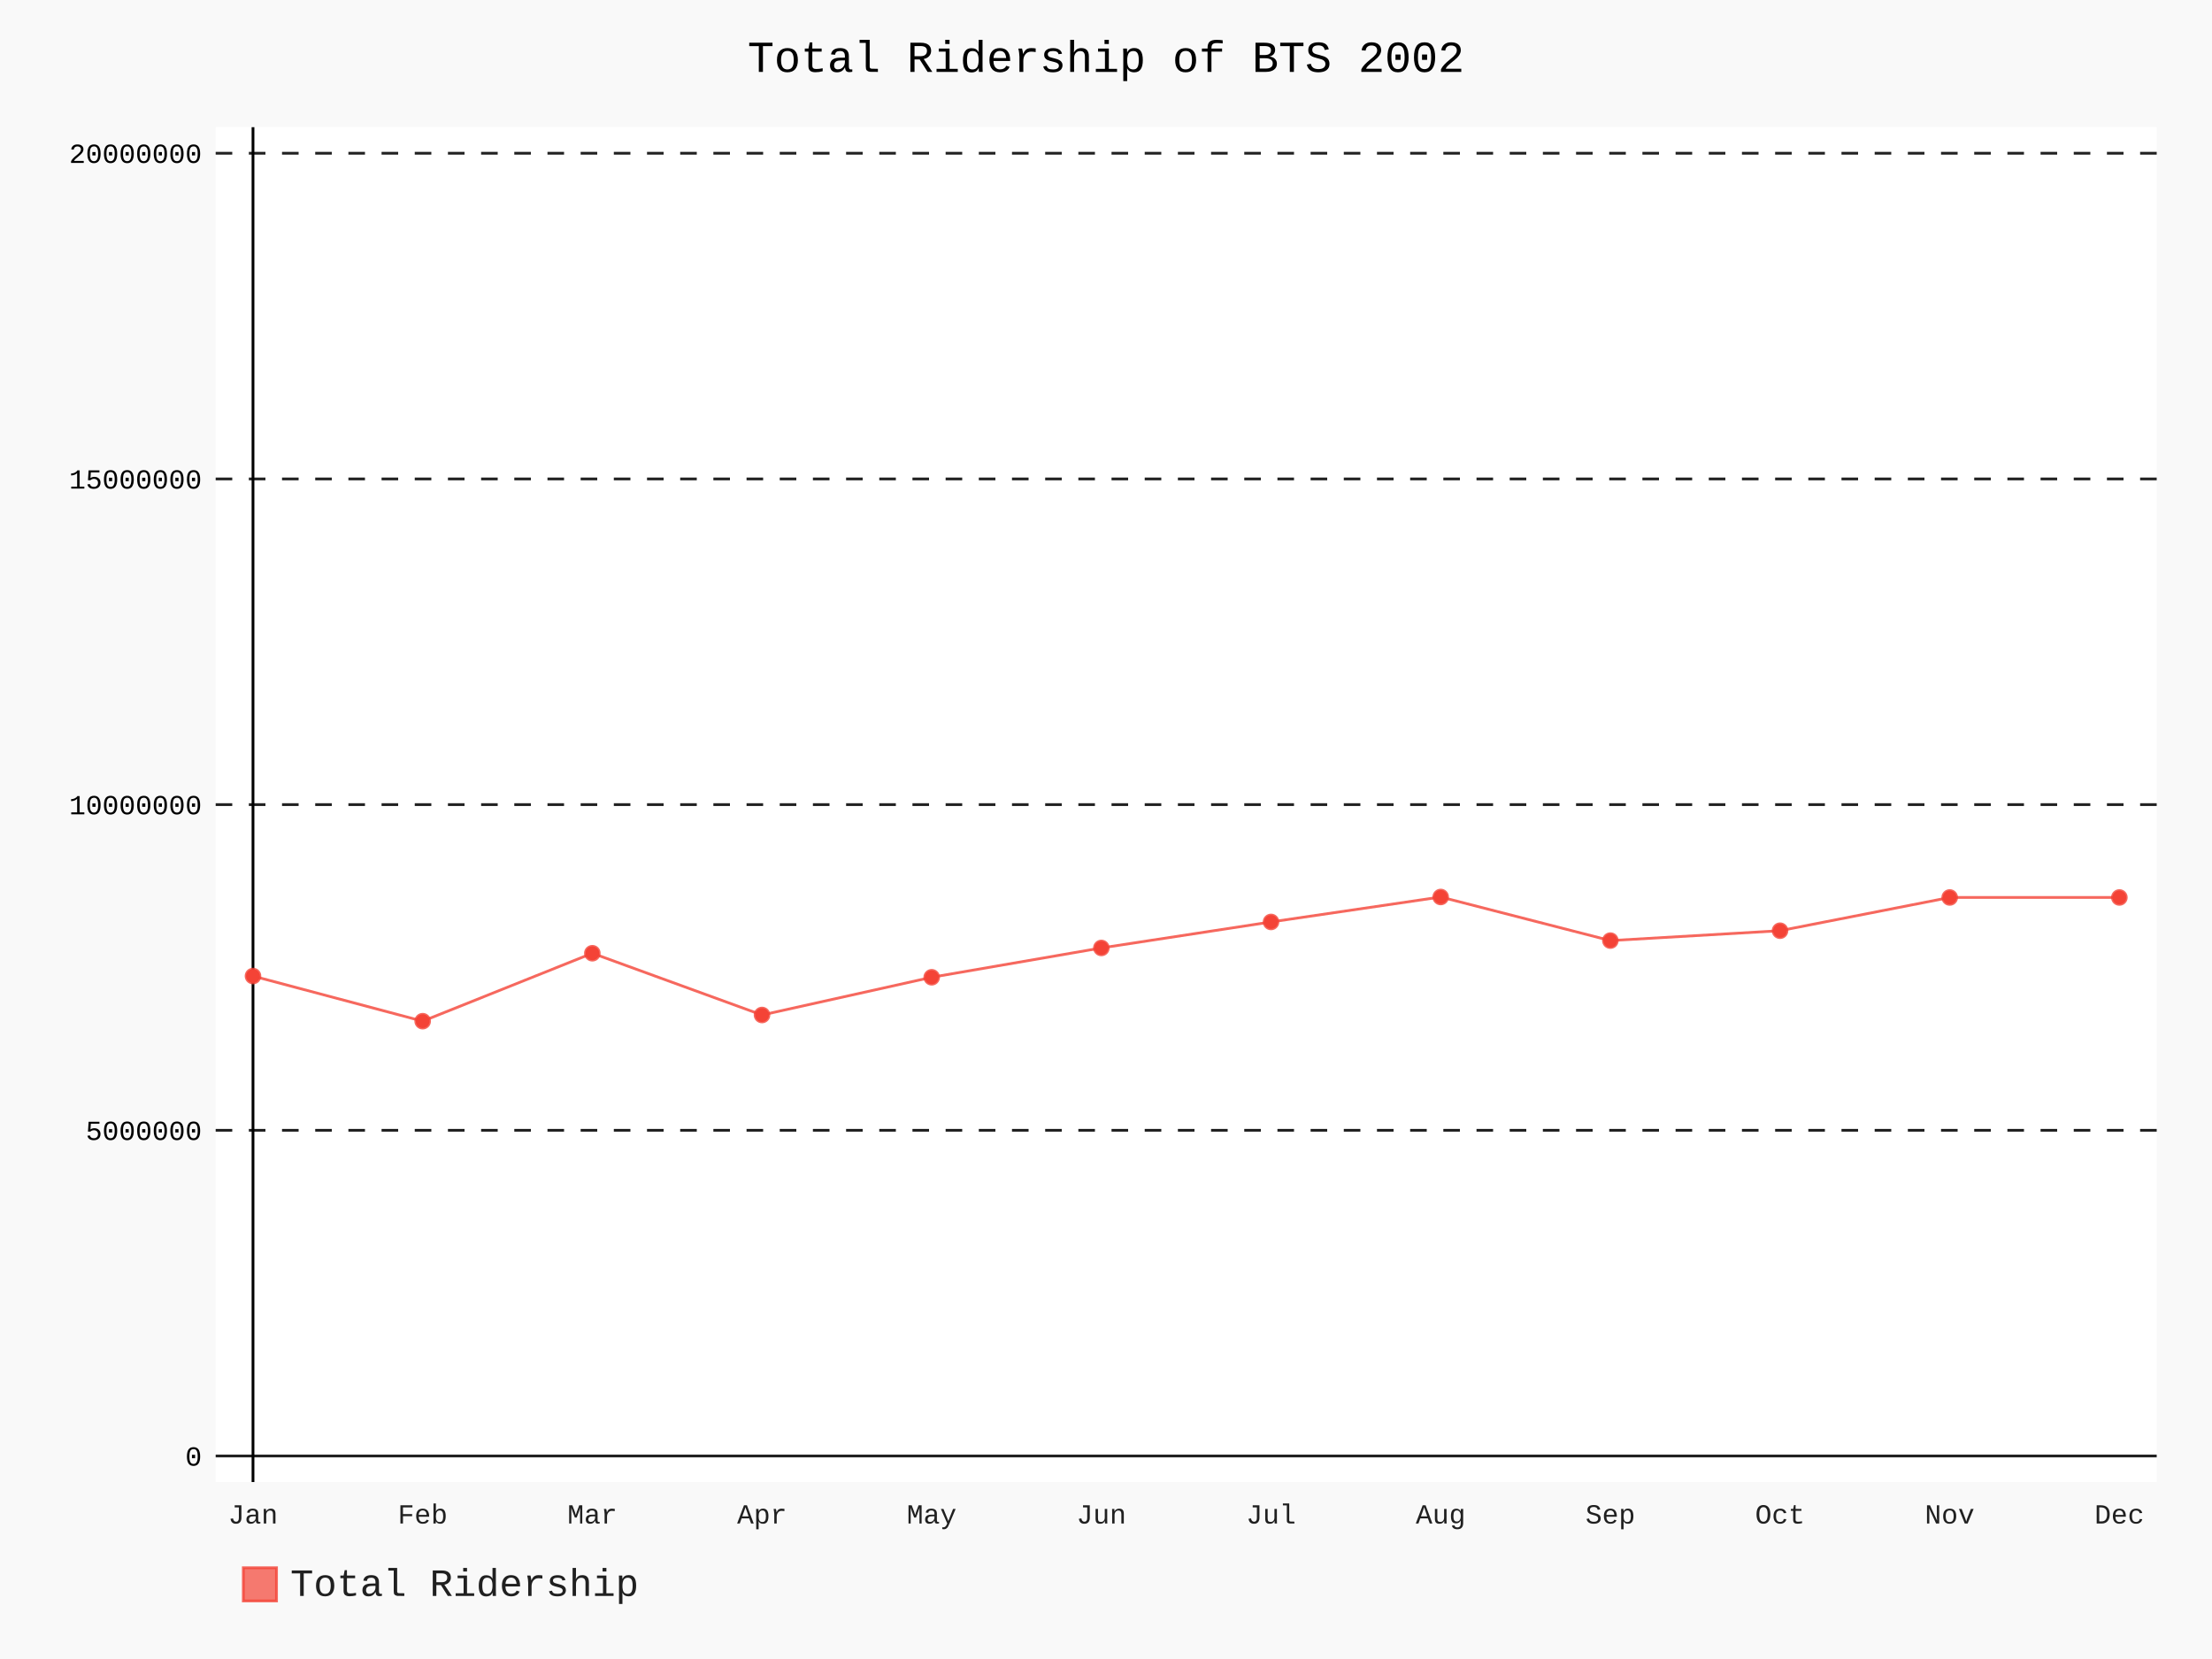
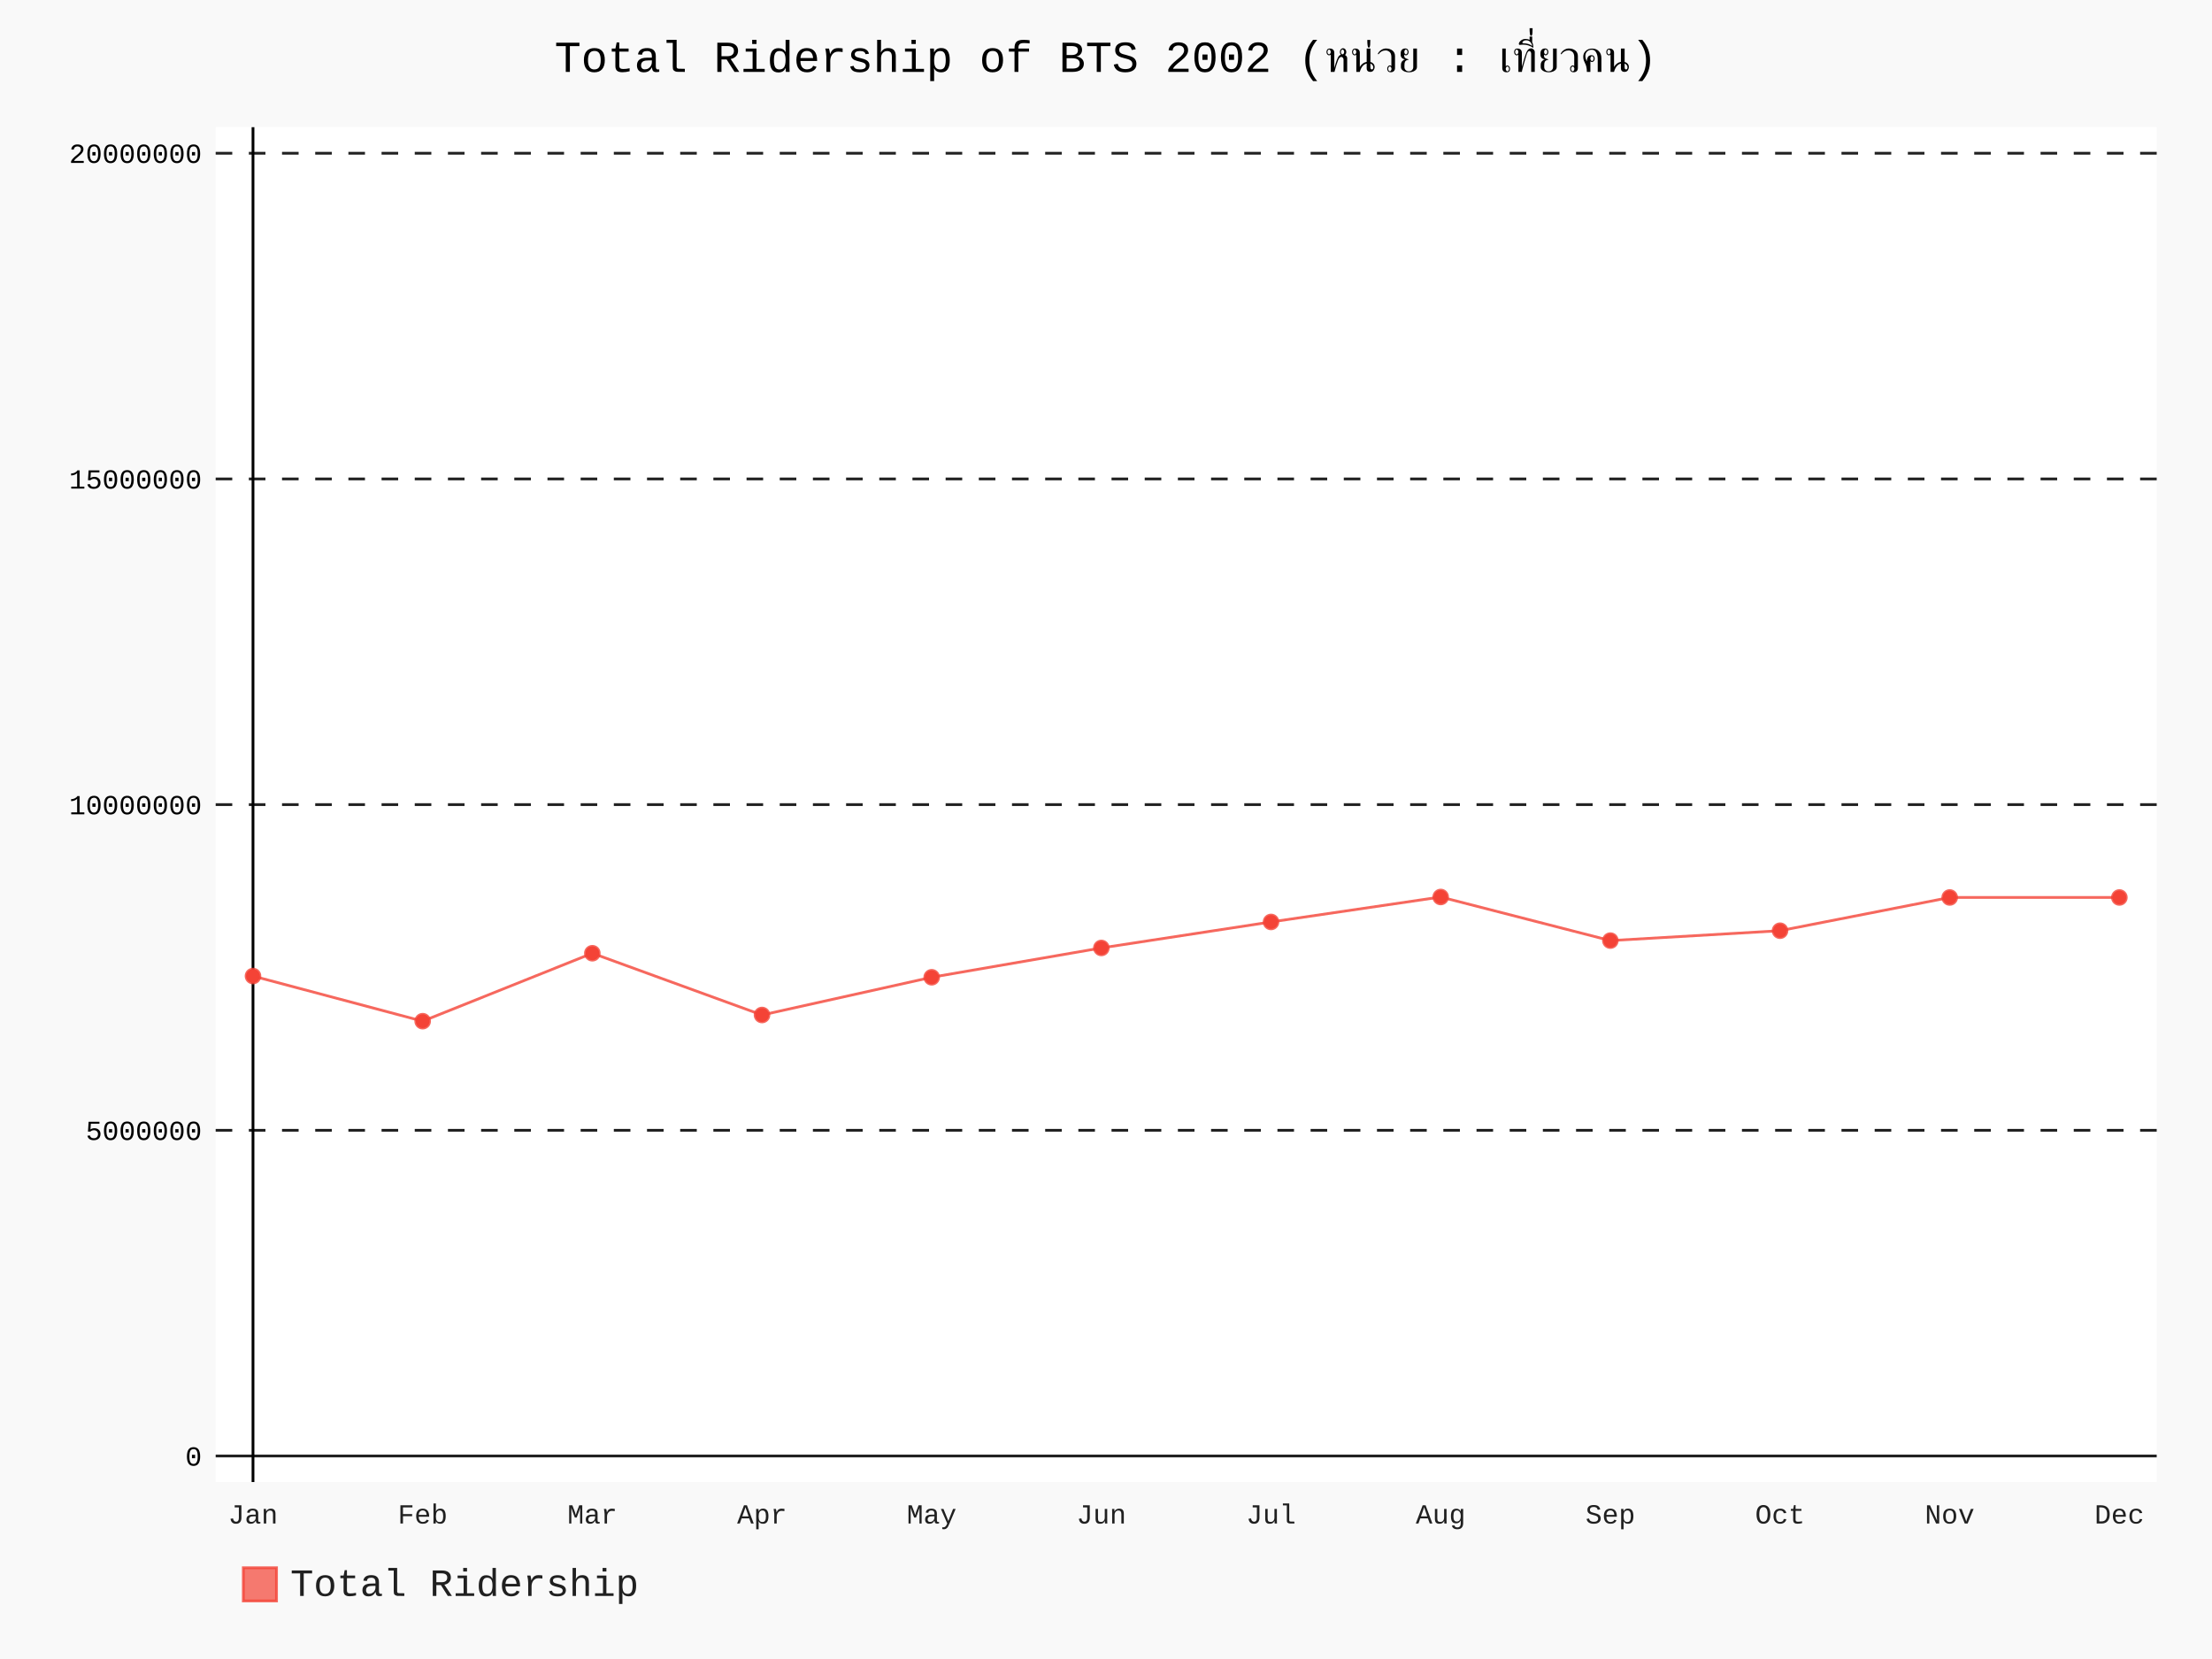
- <svg xmlns="http://www.w3.org/2000/svg" class="pygal-chart" id="chart-81f9c560-1234-447c-b643-2c089e0d10a4" viewBox="0 0 800 600">
+ <svg xmlns="http://www.w3.org/2000/svg" class="pygal-chart" id="chart-1f46d0c8-776f-4d74-97af-fb6279464636" viewBox="0 0 800 600">
  <defs>
-     <style type="text/css">#chart-81f9c560-1234-447c-b643-2c089e0d10a4{-webkit-user-select:none;-webkit-font-smoothing:antialiased;font-family:Consolas,"Liberation Mono",Menlo,Courier,monospace}#chart-81f9c560-1234-447c-b643-2c089e0d10a4 .title{font-family:Consolas,"Liberation Mono",Menlo,Courier,monospace;font-size:16px}#chart-81f9c560-1234-447c-b643-2c089e0d10a4 .legends .legend text{font-family:Consolas,"Liberation Mono",Menlo,Courier,monospace;font-size:14px}#chart-81f9c560-1234-447c-b643-2c089e0d10a4 .axis text{font-family:Consolas,"Liberation Mono",Menlo,Courier,monospace;font-size:10px}#chart-81f9c560-1234-447c-b643-2c089e0d10a4 .axis text.major{font-family:Consolas,"Liberation Mono",Menlo,Courier,monospace;font-size:10px}#chart-81f9c560-1234-447c-b643-2c089e0d10a4 .text-overlay text.value{font-family:Consolas,"Liberation Mono",Menlo,Courier,monospace;font-size:16px}#chart-81f9c560-1234-447c-b643-2c089e0d10a4 .text-overlay text.label{font-family:Consolas,"Liberation Mono",Menlo,Courier,monospace;font-size:10px}#chart-81f9c560-1234-447c-b643-2c089e0d10a4 .tooltip{font-family:Consolas,"Liberation Mono",Menlo,Courier,monospace;font-size:14px}#chart-81f9c560-1234-447c-b643-2c089e0d10a4 text.no_data{font-family:Consolas,"Liberation Mono",Menlo,Courier,monospace;font-size:64px}
- #chart-81f9c560-1234-447c-b643-2c089e0d10a4{background-color:rgba(249,249,249,1)}#chart-81f9c560-1234-447c-b643-2c089e0d10a4 path,#chart-81f9c560-1234-447c-b643-2c089e0d10a4 line,#chart-81f9c560-1234-447c-b643-2c089e0d10a4 rect,#chart-81f9c560-1234-447c-b643-2c089e0d10a4 circle{-webkit-transition:150ms;-moz-transition:150ms;transition:150ms}#chart-81f9c560-1234-447c-b643-2c089e0d10a4 .graph &gt; .background{fill:rgba(249,249,249,1)}#chart-81f9c560-1234-447c-b643-2c089e0d10a4 .plot &gt; .background{fill:rgba(255,255,255,1)}#chart-81f9c560-1234-447c-b643-2c089e0d10a4 .graph{fill:rgba(0,0,0,.87)}#chart-81f9c560-1234-447c-b643-2c089e0d10a4 text.no_data{fill:rgba(0,0,0,1)}#chart-81f9c560-1234-447c-b643-2c089e0d10a4 .title{fill:rgba(0,0,0,1)}#chart-81f9c560-1234-447c-b643-2c089e0d10a4 .legends .legend text{fill:rgba(0,0,0,.87)}#chart-81f9c560-1234-447c-b643-2c089e0d10a4 .legends .legend:hover text{fill:rgba(0,0,0,1)}#chart-81f9c560-1234-447c-b643-2c089e0d10a4 .axis .line{stroke:rgba(0,0,0,1)}#chart-81f9c560-1234-447c-b643-2c089e0d10a4 .axis .guide.line{stroke:rgba(0,0,0,.54)}#chart-81f9c560-1234-447c-b643-2c089e0d10a4 .axis .major.line{stroke:rgba(0,0,0,.87)}#chart-81f9c560-1234-447c-b643-2c089e0d10a4 .axis text.major{fill:rgba(0,0,0,1)}#chart-81f9c560-1234-447c-b643-2c089e0d10a4 .axis.y .guides:hover .guide.line,#chart-81f9c560-1234-447c-b643-2c089e0d10a4 .line-graph .axis.x .guides:hover .guide.line,#chart-81f9c560-1234-447c-b643-2c089e0d10a4 .stackedline-graph .axis.x .guides:hover .guide.line,#chart-81f9c560-1234-447c-b643-2c089e0d10a4 .xy-graph .axis.x .guides:hover .guide.line{stroke:rgba(0,0,0,1)}#chart-81f9c560-1234-447c-b643-2c089e0d10a4 .axis .guides:hover text{fill:rgba(0,0,0,1)}#chart-81f9c560-1234-447c-b643-2c089e0d10a4 .reactive{fill-opacity:.7;stroke-opacity:.8}#chart-81f9c560-1234-447c-b643-2c089e0d10a4 .ci{stroke:rgba(0,0,0,.87)}#chart-81f9c560-1234-447c-b643-2c089e0d10a4 .reactive.active,#chart-81f9c560-1234-447c-b643-2c089e0d10a4 .active .reactive{fill-opacity:.8;stroke-opacity:.9;stroke-width:4}#chart-81f9c560-1234-447c-b643-2c089e0d10a4 .ci .reactive.active{stroke-width:1.5}#chart-81f9c560-1234-447c-b643-2c089e0d10a4 .series text{fill:rgba(0,0,0,1)}#chart-81f9c560-1234-447c-b643-2c089e0d10a4 .tooltip rect{fill:rgba(255,255,255,1);stroke:rgba(0,0,0,1);-webkit-transition:opacity 150ms;-moz-transition:opacity 150ms;transition:opacity 150ms}#chart-81f9c560-1234-447c-b643-2c089e0d10a4 .tooltip .label{fill:rgba(0,0,0,.87)}#chart-81f9c560-1234-447c-b643-2c089e0d10a4 .tooltip .label{fill:rgba(0,0,0,.87)}#chart-81f9c560-1234-447c-b643-2c089e0d10a4 .tooltip .legend{font-size:.8em;fill:rgba(0,0,0,.54)}#chart-81f9c560-1234-447c-b643-2c089e0d10a4 .tooltip .x_label{font-size:.6em;fill:rgba(0,0,0,1)}#chart-81f9c560-1234-447c-b643-2c089e0d10a4 .tooltip .xlink{font-size:.5em;text-decoration:underline}#chart-81f9c560-1234-447c-b643-2c089e0d10a4 .tooltip .value{font-size:1.5em}#chart-81f9c560-1234-447c-b643-2c089e0d10a4 .bound{font-size:.5em}#chart-81f9c560-1234-447c-b643-2c089e0d10a4 .max-value{font-size:.75em;fill:rgba(0,0,0,.54)}#chart-81f9c560-1234-447c-b643-2c089e0d10a4 .map-element{fill:rgba(255,255,255,1);stroke:rgba(0,0,0,.54) !important}#chart-81f9c560-1234-447c-b643-2c089e0d10a4 .map-element .reactive{fill-opacity:inherit;stroke-opacity:inherit}#chart-81f9c560-1234-447c-b643-2c089e0d10a4 .color-0,#chart-81f9c560-1234-447c-b643-2c089e0d10a4 .color-0 a:visited{stroke:#F44336;fill:#F44336}#chart-81f9c560-1234-447c-b643-2c089e0d10a4 .text-overlay .color-0 text{fill:black}
- #chart-81f9c560-1234-447c-b643-2c089e0d10a4 text.no_data{text-anchor:middle}#chart-81f9c560-1234-447c-b643-2c089e0d10a4 .guide.line{fill:none}#chart-81f9c560-1234-447c-b643-2c089e0d10a4 .centered{text-anchor:middle}#chart-81f9c560-1234-447c-b643-2c089e0d10a4 .title{text-anchor:middle}#chart-81f9c560-1234-447c-b643-2c089e0d10a4 .legends .legend text{fill-opacity:1}#chart-81f9c560-1234-447c-b643-2c089e0d10a4 .axis.x text{text-anchor:middle}#chart-81f9c560-1234-447c-b643-2c089e0d10a4 .axis.x:not(.web) text[transform]{text-anchor:start}#chart-81f9c560-1234-447c-b643-2c089e0d10a4 .axis.x:not(.web) text[transform].backwards{text-anchor:end}#chart-81f9c560-1234-447c-b643-2c089e0d10a4 .axis.y text{text-anchor:end}#chart-81f9c560-1234-447c-b643-2c089e0d10a4 .axis.y text[transform].backwards{text-anchor:start}#chart-81f9c560-1234-447c-b643-2c089e0d10a4 .axis.y2 text{text-anchor:start}#chart-81f9c560-1234-447c-b643-2c089e0d10a4 .axis.y2 text[transform].backwards{text-anchor:end}#chart-81f9c560-1234-447c-b643-2c089e0d10a4 .axis .guide.line{stroke-dasharray:4,4}#chart-81f9c560-1234-447c-b643-2c089e0d10a4 .axis .major.guide.line{stroke-dasharray:6,6}#chart-81f9c560-1234-447c-b643-2c089e0d10a4 .horizontal .axis.y .guide.line,#chart-81f9c560-1234-447c-b643-2c089e0d10a4 .horizontal .axis.y2 .guide.line,#chart-81f9c560-1234-447c-b643-2c089e0d10a4 .vertical .axis.x .guide.line{opacity:0}#chart-81f9c560-1234-447c-b643-2c089e0d10a4 .horizontal .axis.always_show .guide.line,#chart-81f9c560-1234-447c-b643-2c089e0d10a4 .vertical .axis.always_show .guide.line{opacity:1 !important}#chart-81f9c560-1234-447c-b643-2c089e0d10a4 .axis.y .guides:hover .guide.line,#chart-81f9c560-1234-447c-b643-2c089e0d10a4 .axis.y2 .guides:hover .guide.line,#chart-81f9c560-1234-447c-b643-2c089e0d10a4 .axis.x .guides:hover .guide.line{opacity:1}#chart-81f9c560-1234-447c-b643-2c089e0d10a4 .axis .guides:hover text{opacity:1}#chart-81f9c560-1234-447c-b643-2c089e0d10a4 .nofill{fill:none}#chart-81f9c560-1234-447c-b643-2c089e0d10a4 .subtle-fill{fill-opacity:.2}#chart-81f9c560-1234-447c-b643-2c089e0d10a4 .dot{stroke-width:1px;fill-opacity:1}#chart-81f9c560-1234-447c-b643-2c089e0d10a4 .dot.active{stroke-width:5px}#chart-81f9c560-1234-447c-b643-2c089e0d10a4 .dot.negative{fill:transparent}#chart-81f9c560-1234-447c-b643-2c089e0d10a4 text,#chart-81f9c560-1234-447c-b643-2c089e0d10a4 tspan{stroke:none !important}#chart-81f9c560-1234-447c-b643-2c089e0d10a4 .series text.active{opacity:1}#chart-81f9c560-1234-447c-b643-2c089e0d10a4 .tooltip rect{fill-opacity:.95;stroke-width:.5}#chart-81f9c560-1234-447c-b643-2c089e0d10a4 .tooltip text{fill-opacity:1}#chart-81f9c560-1234-447c-b643-2c089e0d10a4 .showable{visibility:hidden}#chart-81f9c560-1234-447c-b643-2c089e0d10a4 .showable.shown{visibility:visible}#chart-81f9c560-1234-447c-b643-2c089e0d10a4 .gauge-background{fill:rgba(229,229,229,1);stroke:none}#chart-81f9c560-1234-447c-b643-2c089e0d10a4 .bg-lines{stroke:rgba(249,249,249,1);stroke-width:2px}</style>
+     <style type="text/css">#chart-1f46d0c8-776f-4d74-97af-fb6279464636{-webkit-user-select:none;-webkit-font-smoothing:antialiased;font-family:Consolas,"Liberation Mono",Menlo,Courier,monospace}#chart-1f46d0c8-776f-4d74-97af-fb6279464636 .title{font-family:Consolas,"Liberation Mono",Menlo,Courier,monospace;font-size:16px}#chart-1f46d0c8-776f-4d74-97af-fb6279464636 .legends .legend text{font-family:Consolas,"Liberation Mono",Menlo,Courier,monospace;font-size:14px}#chart-1f46d0c8-776f-4d74-97af-fb6279464636 .axis text{font-family:Consolas,"Liberation Mono",Menlo,Courier,monospace;font-size:10px}#chart-1f46d0c8-776f-4d74-97af-fb6279464636 .axis text.major{font-family:Consolas,"Liberation Mono",Menlo,Courier,monospace;font-size:10px}#chart-1f46d0c8-776f-4d74-97af-fb6279464636 .text-overlay text.value{font-family:Consolas,"Liberation Mono",Menlo,Courier,monospace;font-size:16px}#chart-1f46d0c8-776f-4d74-97af-fb6279464636 .text-overlay text.label{font-family:Consolas,"Liberation Mono",Menlo,Courier,monospace;font-size:10px}#chart-1f46d0c8-776f-4d74-97af-fb6279464636 .tooltip{font-family:Consolas,"Liberation Mono",Menlo,Courier,monospace;font-size:14px}#chart-1f46d0c8-776f-4d74-97af-fb6279464636 text.no_data{font-family:Consolas,"Liberation Mono",Menlo,Courier,monospace;font-size:64px}
+ #chart-1f46d0c8-776f-4d74-97af-fb6279464636{background-color:rgba(249,249,249,1)}#chart-1f46d0c8-776f-4d74-97af-fb6279464636 path,#chart-1f46d0c8-776f-4d74-97af-fb6279464636 line,#chart-1f46d0c8-776f-4d74-97af-fb6279464636 rect,#chart-1f46d0c8-776f-4d74-97af-fb6279464636 circle{-webkit-transition:150ms;-moz-transition:150ms;transition:150ms}#chart-1f46d0c8-776f-4d74-97af-fb6279464636 .graph &gt; .background{fill:rgba(249,249,249,1)}#chart-1f46d0c8-776f-4d74-97af-fb6279464636 .plot &gt; .background{fill:rgba(255,255,255,1)}#chart-1f46d0c8-776f-4d74-97af-fb6279464636 .graph{fill:rgba(0,0,0,.87)}#chart-1f46d0c8-776f-4d74-97af-fb6279464636 text.no_data{fill:rgba(0,0,0,1)}#chart-1f46d0c8-776f-4d74-97af-fb6279464636 .title{fill:rgba(0,0,0,1)}#chart-1f46d0c8-776f-4d74-97af-fb6279464636 .legends .legend text{fill:rgba(0,0,0,.87)}#chart-1f46d0c8-776f-4d74-97af-fb6279464636 .legends .legend:hover text{fill:rgba(0,0,0,1)}#chart-1f46d0c8-776f-4d74-97af-fb6279464636 .axis .line{stroke:rgba(0,0,0,1)}#chart-1f46d0c8-776f-4d74-97af-fb6279464636 .axis .guide.line{stroke:rgba(0,0,0,.54)}#chart-1f46d0c8-776f-4d74-97af-fb6279464636 .axis .major.line{stroke:rgba(0,0,0,.87)}#chart-1f46d0c8-776f-4d74-97af-fb6279464636 .axis text.major{fill:rgba(0,0,0,1)}#chart-1f46d0c8-776f-4d74-97af-fb6279464636 .axis.y .guides:hover .guide.line,#chart-1f46d0c8-776f-4d74-97af-fb6279464636 .line-graph .axis.x .guides:hover .guide.line,#chart-1f46d0c8-776f-4d74-97af-fb6279464636 .stackedline-graph .axis.x .guides:hover .guide.line,#chart-1f46d0c8-776f-4d74-97af-fb6279464636 .xy-graph .axis.x .guides:hover .guide.line{stroke:rgba(0,0,0,1)}#chart-1f46d0c8-776f-4d74-97af-fb6279464636 .axis .guides:hover text{fill:rgba(0,0,0,1)}#chart-1f46d0c8-776f-4d74-97af-fb6279464636 .reactive{fill-opacity:.7;stroke-opacity:.8}#chart-1f46d0c8-776f-4d74-97af-fb6279464636 .ci{stroke:rgba(0,0,0,.87)}#chart-1f46d0c8-776f-4d74-97af-fb6279464636 .reactive.active,#chart-1f46d0c8-776f-4d74-97af-fb6279464636 .active .reactive{fill-opacity:.8;stroke-opacity:.9;stroke-width:4}#chart-1f46d0c8-776f-4d74-97af-fb6279464636 .ci .reactive.active{stroke-width:1.5}#chart-1f46d0c8-776f-4d74-97af-fb6279464636 .series text{fill:rgba(0,0,0,1)}#chart-1f46d0c8-776f-4d74-97af-fb6279464636 .tooltip rect{fill:rgba(255,255,255,1);stroke:rgba(0,0,0,1);-webkit-transition:opacity 150ms;-moz-transition:opacity 150ms;transition:opacity 150ms}#chart-1f46d0c8-776f-4d74-97af-fb6279464636 .tooltip .label{fill:rgba(0,0,0,.87)}#chart-1f46d0c8-776f-4d74-97af-fb6279464636 .tooltip .label{fill:rgba(0,0,0,.87)}#chart-1f46d0c8-776f-4d74-97af-fb6279464636 .tooltip .legend{font-size:.8em;fill:rgba(0,0,0,.54)}#chart-1f46d0c8-776f-4d74-97af-fb6279464636 .tooltip .x_label{font-size:.6em;fill:rgba(0,0,0,1)}#chart-1f46d0c8-776f-4d74-97af-fb6279464636 .tooltip .xlink{font-size:.5em;text-decoration:underline}#chart-1f46d0c8-776f-4d74-97af-fb6279464636 .tooltip .value{font-size:1.5em}#chart-1f46d0c8-776f-4d74-97af-fb6279464636 .bound{font-size:.5em}#chart-1f46d0c8-776f-4d74-97af-fb6279464636 .max-value{font-size:.75em;fill:rgba(0,0,0,.54)}#chart-1f46d0c8-776f-4d74-97af-fb6279464636 .map-element{fill:rgba(255,255,255,1);stroke:rgba(0,0,0,.54) !important}#chart-1f46d0c8-776f-4d74-97af-fb6279464636 .map-element .reactive{fill-opacity:inherit;stroke-opacity:inherit}#chart-1f46d0c8-776f-4d74-97af-fb6279464636 .color-0,#chart-1f46d0c8-776f-4d74-97af-fb6279464636 .color-0 a:visited{stroke:#F44336;fill:#F44336}#chart-1f46d0c8-776f-4d74-97af-fb6279464636 .text-overlay .color-0 text{fill:black}
+ #chart-1f46d0c8-776f-4d74-97af-fb6279464636 text.no_data{text-anchor:middle}#chart-1f46d0c8-776f-4d74-97af-fb6279464636 .guide.line{fill:none}#chart-1f46d0c8-776f-4d74-97af-fb6279464636 .centered{text-anchor:middle}#chart-1f46d0c8-776f-4d74-97af-fb6279464636 .title{text-anchor:middle}#chart-1f46d0c8-776f-4d74-97af-fb6279464636 .legends .legend text{fill-opacity:1}#chart-1f46d0c8-776f-4d74-97af-fb6279464636 .axis.x text{text-anchor:middle}#chart-1f46d0c8-776f-4d74-97af-fb6279464636 .axis.x:not(.web) text[transform]{text-anchor:start}#chart-1f46d0c8-776f-4d74-97af-fb6279464636 .axis.x:not(.web) text[transform].backwards{text-anchor:end}#chart-1f46d0c8-776f-4d74-97af-fb6279464636 .axis.y text{text-anchor:end}#chart-1f46d0c8-776f-4d74-97af-fb6279464636 .axis.y text[transform].backwards{text-anchor:start}#chart-1f46d0c8-776f-4d74-97af-fb6279464636 .axis.y2 text{text-anchor:start}#chart-1f46d0c8-776f-4d74-97af-fb6279464636 .axis.y2 text[transform].backwards{text-anchor:end}#chart-1f46d0c8-776f-4d74-97af-fb6279464636 .axis .guide.line{stroke-dasharray:4,4}#chart-1f46d0c8-776f-4d74-97af-fb6279464636 .axis .major.guide.line{stroke-dasharray:6,6}#chart-1f46d0c8-776f-4d74-97af-fb6279464636 .horizontal .axis.y .guide.line,#chart-1f46d0c8-776f-4d74-97af-fb6279464636 .horizontal .axis.y2 .guide.line,#chart-1f46d0c8-776f-4d74-97af-fb6279464636 .vertical .axis.x .guide.line{opacity:0}#chart-1f46d0c8-776f-4d74-97af-fb6279464636 .horizontal .axis.always_show .guide.line,#chart-1f46d0c8-776f-4d74-97af-fb6279464636 .vertical .axis.always_show .guide.line{opacity:1 !important}#chart-1f46d0c8-776f-4d74-97af-fb6279464636 .axis.y .guides:hover .guide.line,#chart-1f46d0c8-776f-4d74-97af-fb6279464636 .axis.y2 .guides:hover .guide.line,#chart-1f46d0c8-776f-4d74-97af-fb6279464636 .axis.x .guides:hover .guide.line{opacity:1}#chart-1f46d0c8-776f-4d74-97af-fb6279464636 .axis .guides:hover text{opacity:1}#chart-1f46d0c8-776f-4d74-97af-fb6279464636 .nofill{fill:none}#chart-1f46d0c8-776f-4d74-97af-fb6279464636 .subtle-fill{fill-opacity:.2}#chart-1f46d0c8-776f-4d74-97af-fb6279464636 .dot{stroke-width:1px;fill-opacity:1}#chart-1f46d0c8-776f-4d74-97af-fb6279464636 .dot.active{stroke-width:5px}#chart-1f46d0c8-776f-4d74-97af-fb6279464636 .dot.negative{fill:transparent}#chart-1f46d0c8-776f-4d74-97af-fb6279464636 text,#chart-1f46d0c8-776f-4d74-97af-fb6279464636 tspan{stroke:none !important}#chart-1f46d0c8-776f-4d74-97af-fb6279464636 .series text.active{opacity:1}#chart-1f46d0c8-776f-4d74-97af-fb6279464636 .tooltip rect{fill-opacity:.95;stroke-width:.5}#chart-1f46d0c8-776f-4d74-97af-fb6279464636 .tooltip text{fill-opacity:1}#chart-1f46d0c8-776f-4d74-97af-fb6279464636 .showable{visibility:hidden}#chart-1f46d0c8-776f-4d74-97af-fb6279464636 .showable.shown{visibility:visible}#chart-1f46d0c8-776f-4d74-97af-fb6279464636 .gauge-background{fill:rgba(229,229,229,1);stroke:none}#chart-1f46d0c8-776f-4d74-97af-fb6279464636 .bg-lines{stroke:rgba(249,249,249,1);stroke-width:2px}</style>
  </defs>
  <g class="graph line-graph vertical">
    <rect class="background" height="600" width="800" x="0" y="0" />
    <g class="plot" transform="translate(78, 46)">
      <rect class="background" height="490.0" width="702.0" x="0" y="0" />
      <g class="axis y always_show">
        <g class="guides">
          <path class="axis major line" d="M0 480.577 h702" />
          <text class="major" x="-5" y="484.077">0</text>
        </g>
        <g class="guides">
          <path class="major guide line" d="M0 362.788 h702" />
          <text class="major" x="-5" y="366.288">5000000</text>
        </g>
        <g class="guides">
          <path class="major guide line" d="M0 245 h702" />
          <text class="major" x="-5" y="248.5">10000000</text>
        </g>
        <g class="guides">
          <path class="major guide line" d="M0 127.212 h702" />
          <text class="major" x="-5" y="130.712">15000000</text>
        </g>
        <g class="guides">
          <path class="major guide line" d="M0 9.423 h702" />
          <text class="major" x="-5" y="12.923">20000000</text>
        </g>
      </g>
      <g class="axis x">
        <g class="guides">
          <path class="line" d="M13.5 0 v490" />
          <text class="" x="13.5" y="505.0">Jan</text>
        </g>
        <g class="guides">
          <path class="guide line" d="M74.864 0 v490" />
          <text class="" x="74.864" y="505.0">Feb</text>
        </g>
        <g class="guides">
          <path class="guide line" d="M136.227 0 v490" />
          <text class="" x="136.227" y="505.0">Mar</text>
        </g>
        <g class="guides">
          <path class="guide line" d="M197.591 0 v490" />
          <text class="" x="197.591" y="505.0">Apr</text>
        </g>
        <g class="guides">
          <path class="guide line" d="M258.955 0 v490" />
          <text class="" x="258.955" y="505.0">May</text>
        </g>
        <g class="guides">
          <path class="guide line" d="M320.318 0 v490" />
          <text class="" x="320.318" y="505.0">Jun</text>
        </g>
        <g class="guides">
          <path class="guide line" d="M381.682 0 v490" />
          <text class="" x="381.682" y="505.0">Jul</text>
        </g>
        <g class="guides">
          <path class="guide line" d="M443.045 0 v490" />
          <text class="" x="443.045" y="505.0">Aug</text>
        </g>
        <g class="guides">
          <path class="guide line" d="M504.409 0 v490" />
          <text class="" x="504.409" y="505.0">Sep</text>
        </g>
        <g class="guides">
          <path class="guide line" d="M565.773 0 v490" />
          <text class="" x="565.773" y="505.0">Oct</text>
        </g>
        <g class="guides">
          <path class="guide line" d="M627.136 0 v490" />
          <text class="" x="627.136" y="505.0">Nov</text>
        </g>
        <g class="guides">
          <path class="guide line" d="M688.5 0 v490" />
          <text class="" x="688.5" y="505.0">Dec</text>
        </g>
      </g>
      <g class="series serie-0 color-0">
        <path class="line reactive nofill" d="M13.5 307.005 L74.864 323.324 136.227 298.75 197.591 321.089 258.955 307.442 320.318 296.839 381.682 287.435 443.045 278.41 504.409 294.18 565.773 290.606 627.136 278.583 688.5 278.583" />
      </g>
    </g>
    <g class="titles">
-       <text class="title plot_title" x="400.0" y="26">Total Ridership of BTS 2002</text>
+       <text class="title plot_title" x="400.0" y="26">Total Ridership of BTS 2002 (หน่วย : เที่ยวคน)</text>
    </g>
    <g class="plot overlay" transform="translate(78, 46)">
      <g class="series serie-0 color-0">
        <g class="dots">
          <circle class="dot reactive tooltip-trigger" cx="13.5" cy="307.005" r="2.5" />
        </g>
        <g class="dots">
          <circle class="dot reactive tooltip-trigger" cx="74.864" cy="323.324" r="2.5" />
        </g>
        <g class="dots">
          <circle class="dot reactive tooltip-trigger" cx="136.227" cy="298.75" r="2.5" />
        </g>
        <g class="dots">
          <circle class="dot reactive tooltip-trigger" cx="197.591" cy="321.089" r="2.5" />
        </g>
        <g class="dots">
          <circle class="dot reactive tooltip-trigger" cx="258.955" cy="307.442" r="2.5" />
        </g>
        <g class="dots">
          <circle class="dot reactive tooltip-trigger" cx="320.318" cy="296.839" r="2.5" />
        </g>
        <g class="dots">
          <circle class="dot reactive tooltip-trigger" cx="381.682" cy="287.435" r="2.5" />
        </g>
        <g class="dots">
          <circle class="dot reactive tooltip-trigger" cx="443.045" cy="278.41" r="2.5" />
        </g>
        <g class="dots">
          <circle class="dot reactive tooltip-trigger" cx="504.409" cy="294.18" r="2.5" />
        </g>
        <g class="dots">
          <circle class="dot reactive tooltip-trigger" cx="565.773" cy="290.606" r="2.5" />
        </g>
        <g class="dots">
          <circle class="dot reactive tooltip-trigger" cx="627.136" cy="278.583" r="2.5" />
        </g>
        <g class="dots">
          <circle class="dot reactive tooltip-trigger" cx="688.5" cy="278.583" r="2.5" />
        </g>
      </g>
    </g>
    <g class="plot text-overlay" transform="translate(78, 46)">
      <g class="series serie-0 color-0" />
    </g>
    <g class="plot tooltip-overlay" transform="translate(78, 46)">
      <g class="tooltip" style="opacity: 0" transform="translate(0 0)">
        <rect class="tooltip-box" height="0" rx="0" ry="0" width="0" />
        <g class="text" />
      </g>
    </g>
    <g class="legends" transform="translate(88, 566)">
      <g class="legend reactive activate-serie" id="activate-serie-0">
        <rect class="color-0 reactive" height="12" width="12" x="0.0" y="1.0" />
        <text x="17.0" y="11.2">Total Ridership</text>
      </g>
    </g>
  </g>
</svg>
